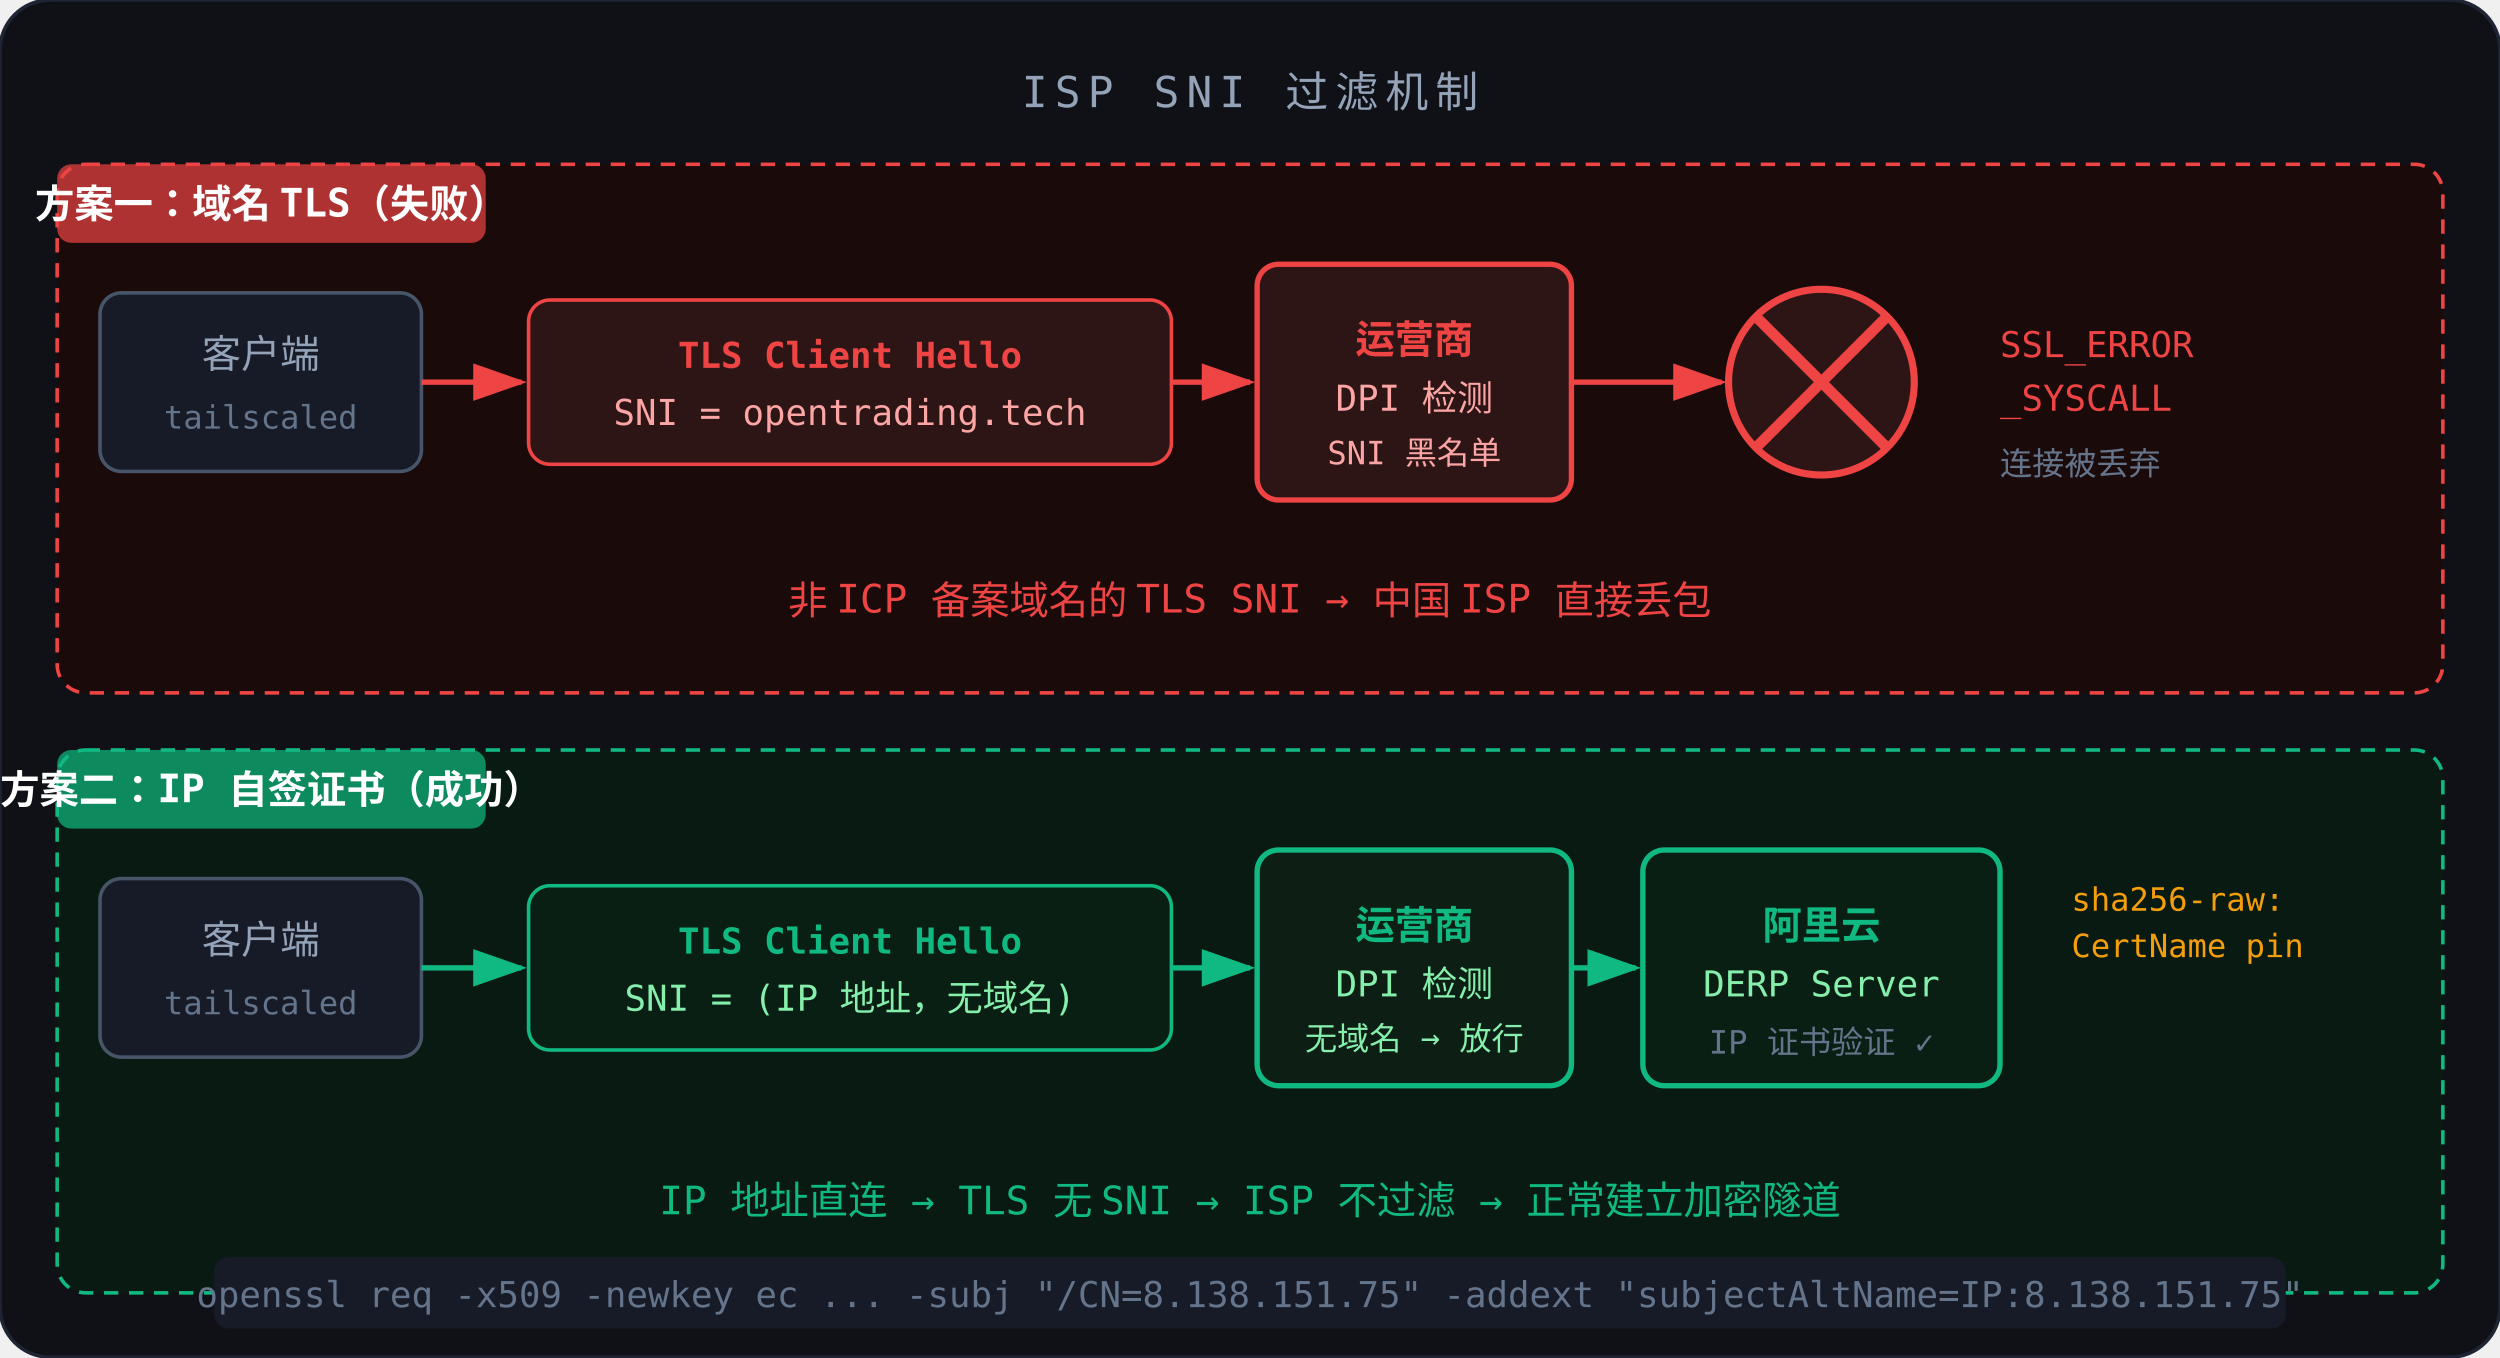
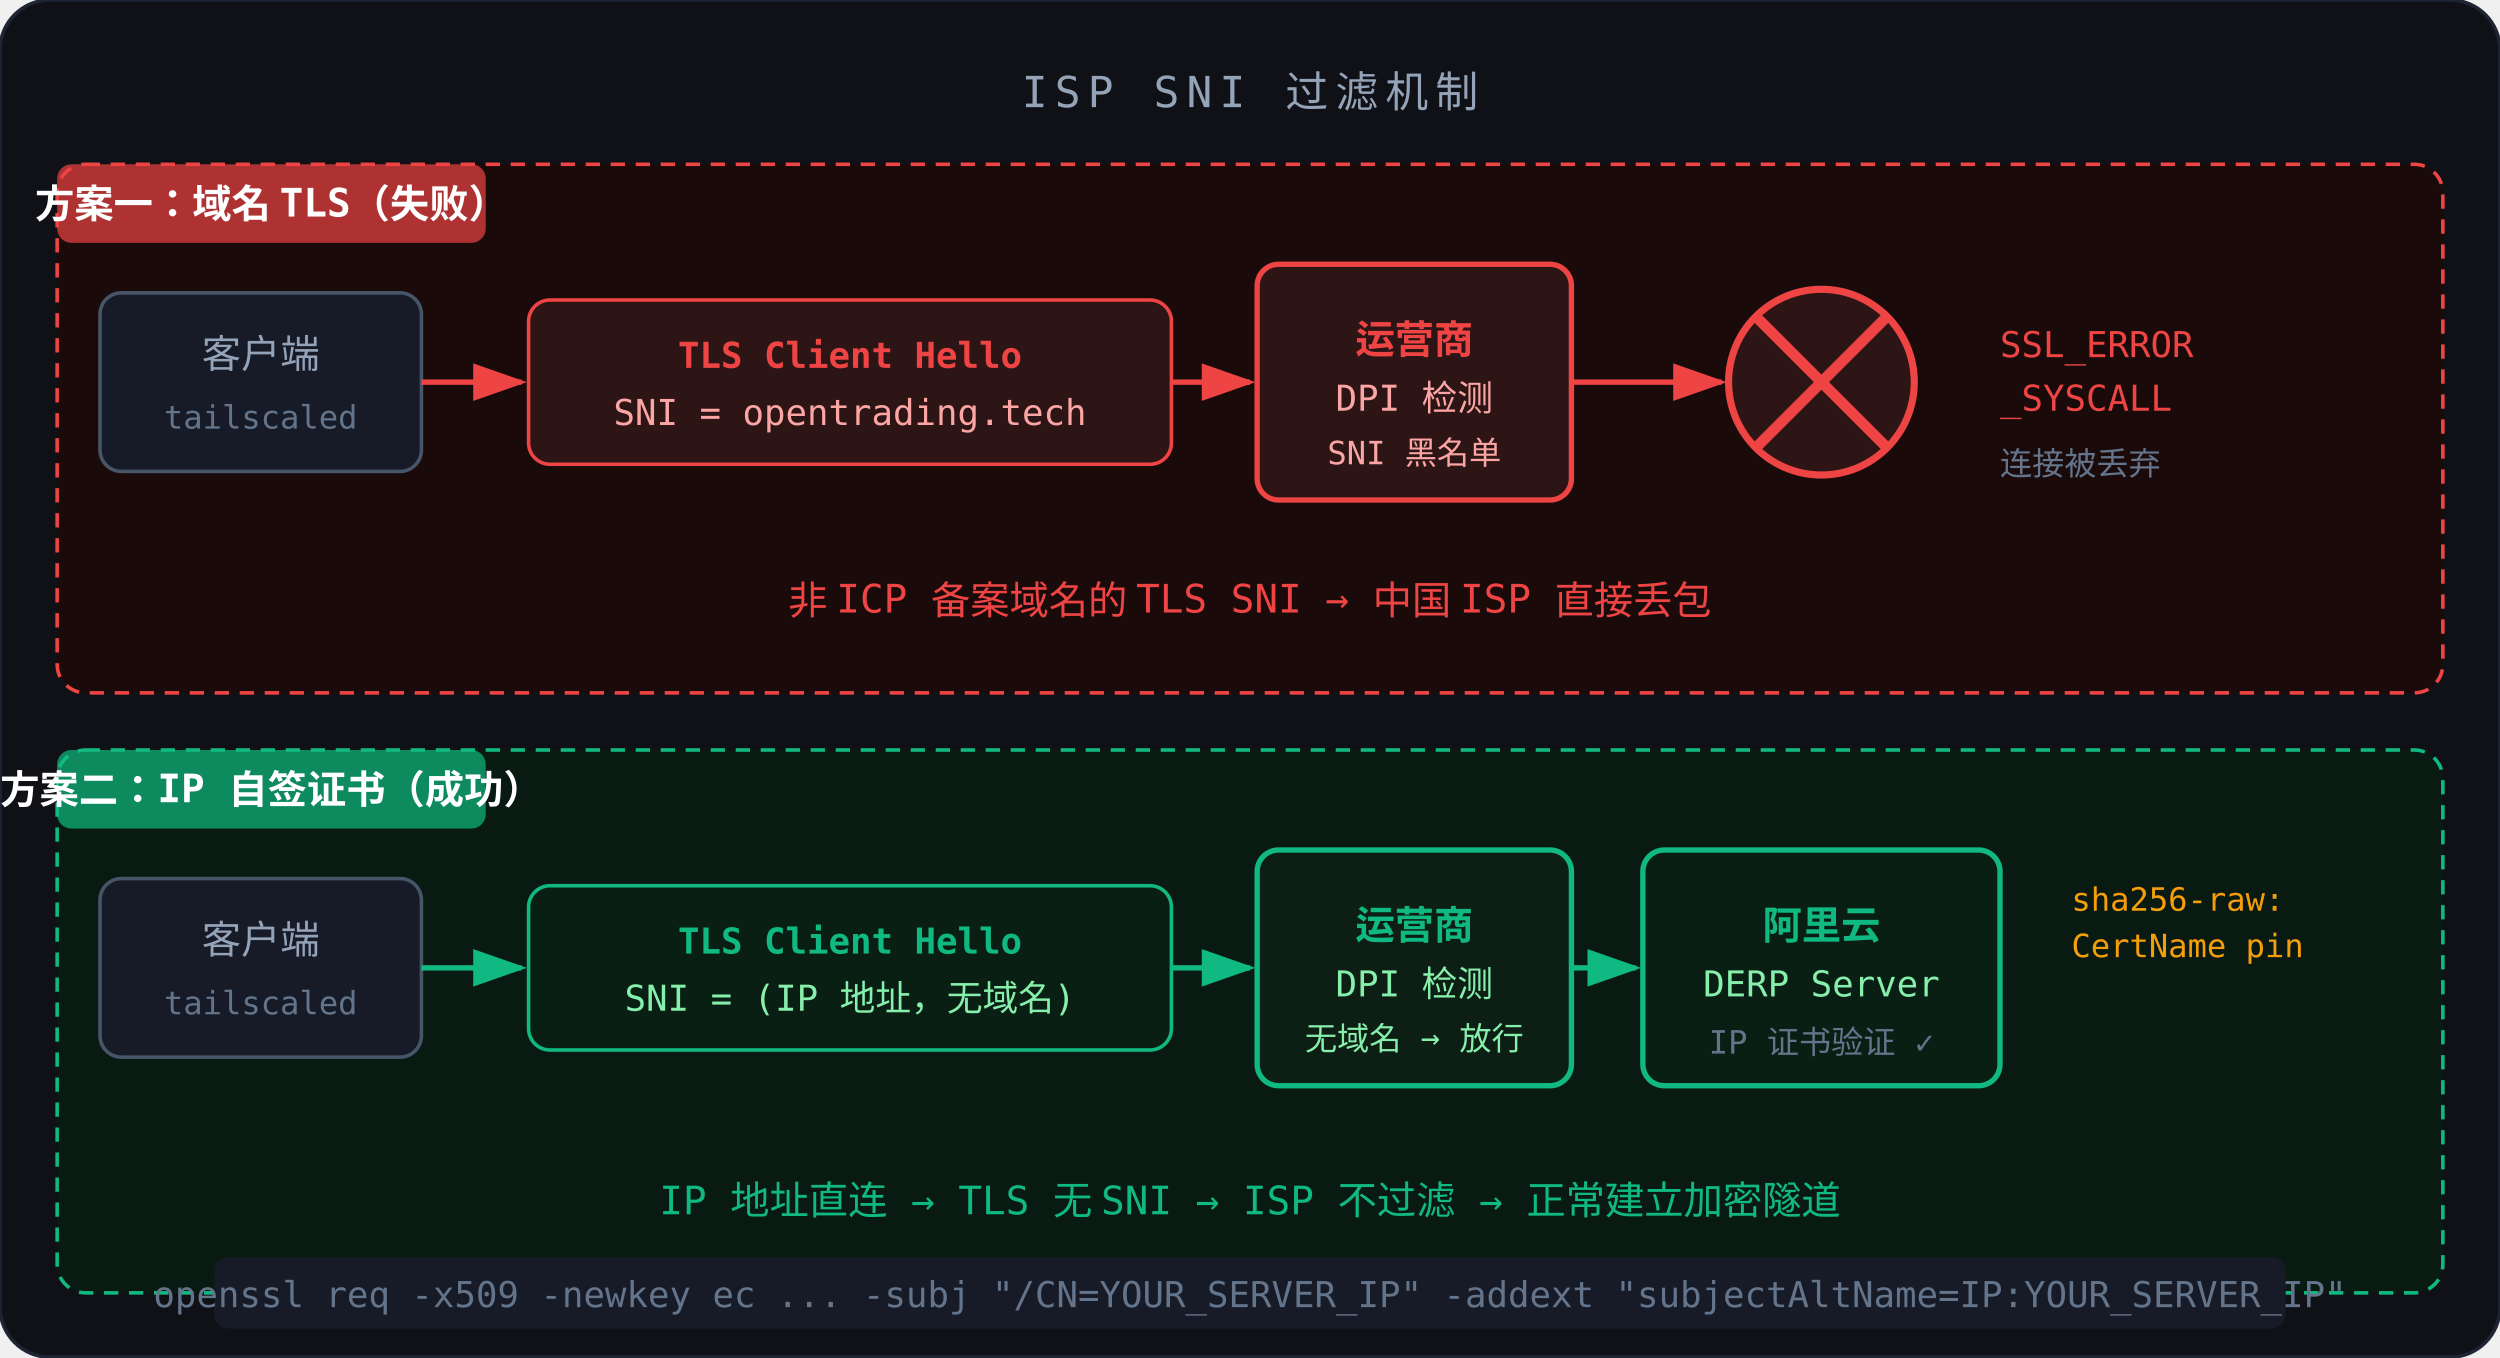
<svg xmlns="http://www.w3.org/2000/svg" width="700" height="380" font-family="'SF Mono', 'Fira Code', monospace">
  <defs>
    <marker id="redArrow" markerWidth="10" markerHeight="7" refX="9" refY="3.5" orient="auto">
      <polygon points="0 0, 10 3.5, 0 7" fill="#ef4444" />
    </marker>
    <marker id="greenArrow" markerWidth="10" markerHeight="7" refX="9" refY="3.5" orient="auto">
      <polygon points="0 0, 10 3.5, 0 7" fill="#10b981" />
    </marker>
  </defs>
  <rect width="700" height="380" fill="#0f1117" rx="14" />
  <rect width="700" height="380" fill="none" stroke="#1e2433" stroke-width="1" rx="14" />
  <text x="350" y="30" text-anchor="middle" fill="#94a3b8" font-size="12" letter-spacing="2">ISP SNI 过滤机制</text>
  <rect x="16" y="46" width="668" height="148" fill="#1a0a0a" stroke="#ef4444" stroke-width="1" stroke-dasharray="4,3" rx="8" />
  <rect x="16" y="46" width="120" height="22" fill="#ef4444" fill-opacity="0.7" rx="4" />
  <text x="76" y="61" text-anchor="middle" fill="#fff" font-size="11" font-weight="bold">方案一：域名 TLS（失败）</text>
  <rect x="28" y="82" width="90" height="50" fill="#161b27" stroke="#475569" stroke-width="1" rx="6" />
  <text x="73" y="103" text-anchor="middle" fill="#94a3b8" font-size="11">客户端</text>
  <text x="73" y="120" text-anchor="middle" fill="#64748b" font-size="9">tailscaled</text>
  <rect x="148" y="84" width="180" height="46" fill="#2d1515" stroke="#ef4444" stroke-width="1" rx="6" />
  <text x="238" y="103" text-anchor="middle" fill="#ef4444" font-size="10" font-weight="bold">TLS Client Hello</text>
  <text x="238" y="119" text-anchor="middle" fill="#fca5a5" font-size="10">SNI = opentrading.tech</text>
  <line x1="118" y1="107" x2="146" y2="107" stroke="#ef4444" stroke-width="1.5" marker-end="url(#redArrow)" />
  <rect x="352" y="74" width="88" height="66" fill="#2d1515" stroke="#ef4444" stroke-width="1.5" rx="6" />
  <text x="396" y="99" text-anchor="middle" fill="#ef4444" font-size="11" font-weight="bold">运营商</text>
  <text x="396" y="115" text-anchor="middle" fill="#fca5a5" font-size="10">DPI 检测</text>
  <text x="396" y="130" text-anchor="middle" fill="#fca5a5" font-size="9">SNI 黑名单</text>
  <line x1="328" y1="107" x2="350" y2="107" stroke="#ef4444" stroke-width="1.5" marker-end="url(#redArrow)" />
  <circle cx="510" cy="107" r="26" fill="#2d1515" stroke="#ef4444" stroke-width="2" />
  <line x1="491" y1="88" x2="529" y2="126" stroke="#ef4444" stroke-width="3" />
  <line x1="529" y1="88" x2="491" y2="126" stroke="#ef4444" stroke-width="3" />
  <line x1="440" y1="107" x2="482" y2="107" stroke="#ef4444" stroke-width="1.5" marker-end="url(#redArrow)" />
  <text x="560" y="100" fill="#ef4444" font-size="10">SSL_ERROR</text>
  <text x="560" y="115" fill="#ef4444" font-size="10">_SYSCALL</text>
  <text x="560" y="133" fill="#64748b" font-size="9">连接被丢弃</text>
  <text x="350" y="172" text-anchor="middle" fill="#ef4444" font-size="11">非 ICP 备案域名的 TLS SNI → 中国 ISP 直接丢包</text>
  <rect x="16" y="210" width="668" height="152" fill="#091a12" stroke="#10b981" stroke-width="1" stroke-dasharray="4,3" rx="8" />
  <rect x="16" y="210" width="120" height="22" fill="#10b981" fill-opacity="0.7" rx="4" />
  <text x="76" y="225" text-anchor="middle" fill="#fff" font-size="11" font-weight="bold">方案二：IP 自签证书（成功）</text>
  <rect x="28" y="246" width="90" height="50" fill="#161b27" stroke="#475569" stroke-width="1" rx="6" />
  <text x="73" y="267" text-anchor="middle" fill="#94a3b8" font-size="11">客户端</text>
  <text x="73" y="284" text-anchor="middle" fill="#64748b" font-size="9">tailscaled</text>
  <rect x="148" y="248" width="180" height="46" fill="#091f14" stroke="#10b981" stroke-width="1" rx="6" />
  <text x="238" y="267" text-anchor="middle" fill="#10b981" font-size="10" font-weight="bold">TLS Client Hello</text>
  <text x="238" y="283" text-anchor="middle" fill="#86efac" font-size="10">SNI = (IP 地址，无域名)</text>
  <line x1="118" y1="271" x2="146" y2="271" stroke="#10b981" stroke-width="1.5" marker-end="url(#greenArrow)" />
  <rect x="352" y="238" width="88" height="66" fill="#0d1f14" stroke="#10b981" stroke-width="1.5" rx="6" />
  <text x="396" y="263" text-anchor="middle" fill="#10b981" font-size="11" font-weight="bold">运营商</text>
  <text x="396" y="279" text-anchor="middle" fill="#86efac" font-size="10">DPI 检测</text>
  <text x="396" y="294" text-anchor="middle" fill="#86efac" font-size="9">无域名 → 放行</text>
  <line x1="328" y1="271" x2="350" y2="271" stroke="#10b981" stroke-width="1.5" marker-end="url(#greenArrow)" />
  <rect x="460" y="238" width="100" height="66" fill="#091f14" stroke="#10b981" stroke-width="1.5" rx="6" />
  <text x="510" y="263" text-anchor="middle" fill="#10b981" font-size="11" font-weight="bold">阿里云</text>
  <text x="510" y="279" text-anchor="middle" fill="#86efac" font-size="10">DERP Server</text>
  <text x="510" y="295" text-anchor="middle" fill="#64748b" font-size="9">IP 证书验证 ✓</text>
  <line x1="440" y1="271" x2="458" y2="271" stroke="#10b981" stroke-width="1.5" marker-end="url(#greenArrow)" />
  <text x="580" y="255" fill="#f59e0b" font-size="9">sha256-raw:</text>
  <text x="580" y="268" fill="#f59e0b" font-size="9">CertName pin</text>
  <text x="350" y="340" text-anchor="middle" fill="#10b981" font-size="11">IP 地址直连 → TLS 无 SNI → ISP 不过滤 → 正常建立加密隧道</text>
  <rect x="60" y="352" width="580" height="20" fill="#161b27" rx="4" />
-   <text x="350" y="366" text-anchor="middle" fill="#64748b" font-size="10">openssl req -x509 -newkey ec ... -subj "/CN=8.138.151.75" -addext "subjectAltName=IP:8.138.151.75"</text>
+   <text x="350" y="366" text-anchor="middle" fill="#64748b" font-size="10">openssl req -x509 -newkey ec ... -subj "/CN=YOUR_SERVER_IP" -addext "subjectAltName=IP:YOUR_SERVER_IP"</text>
</svg>
